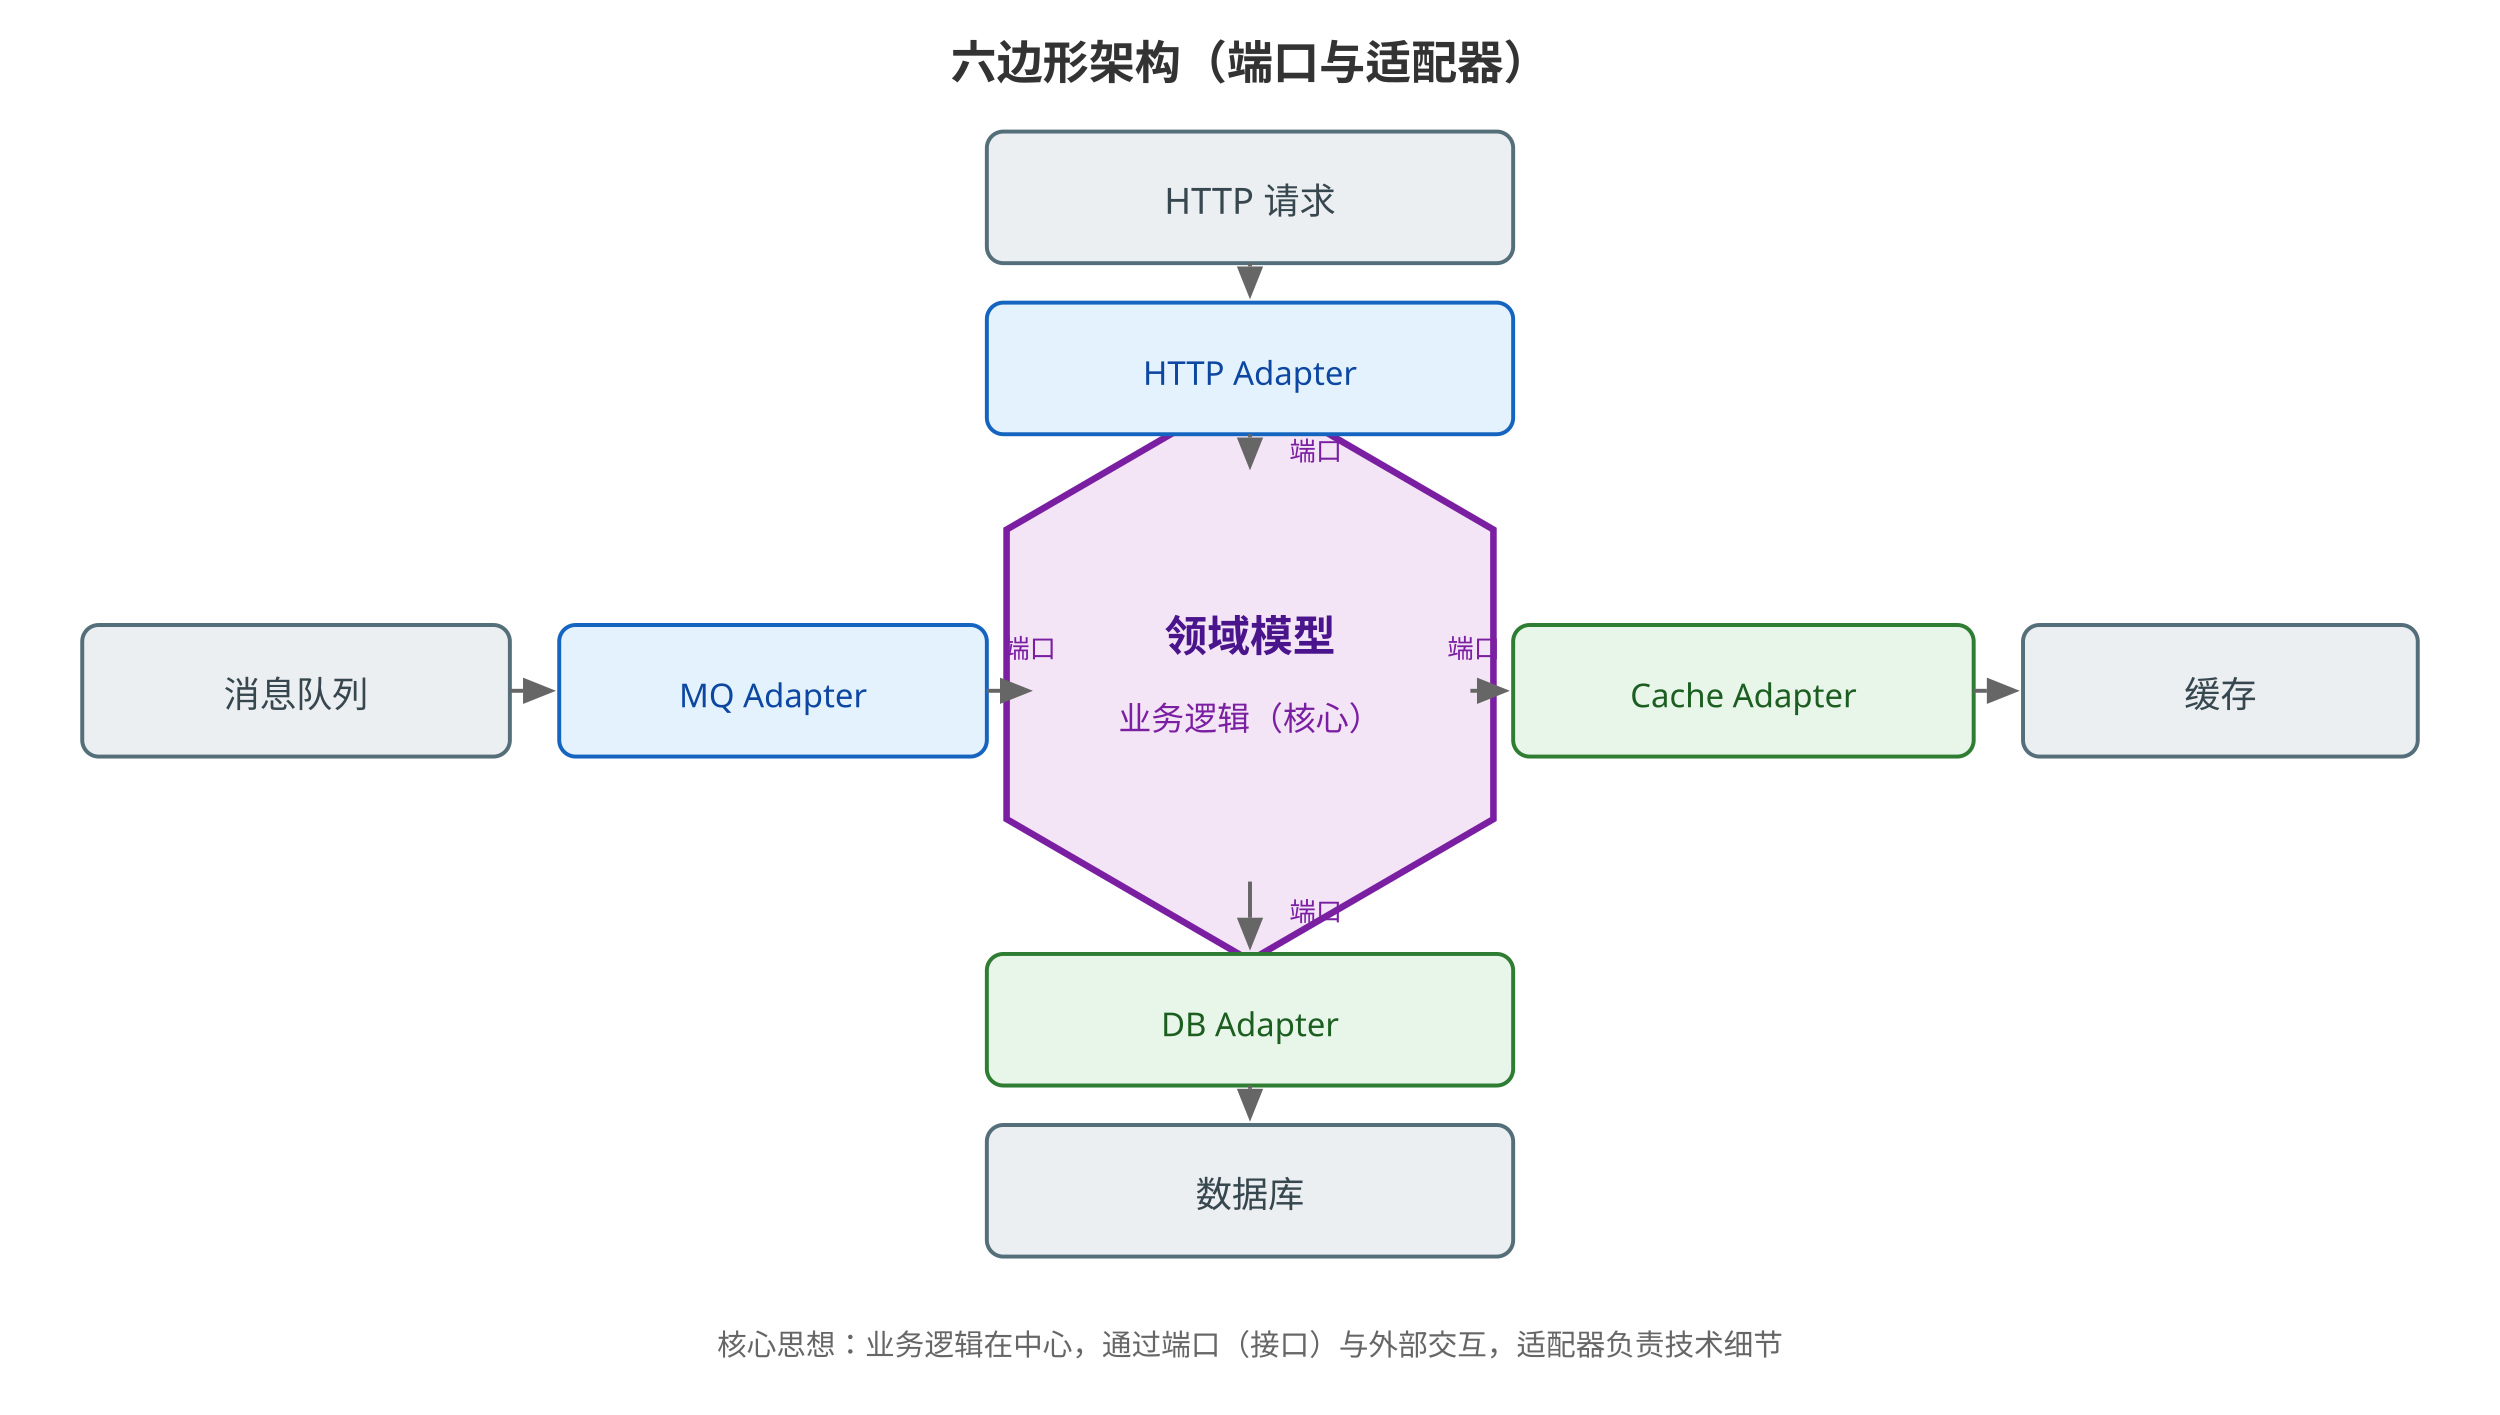
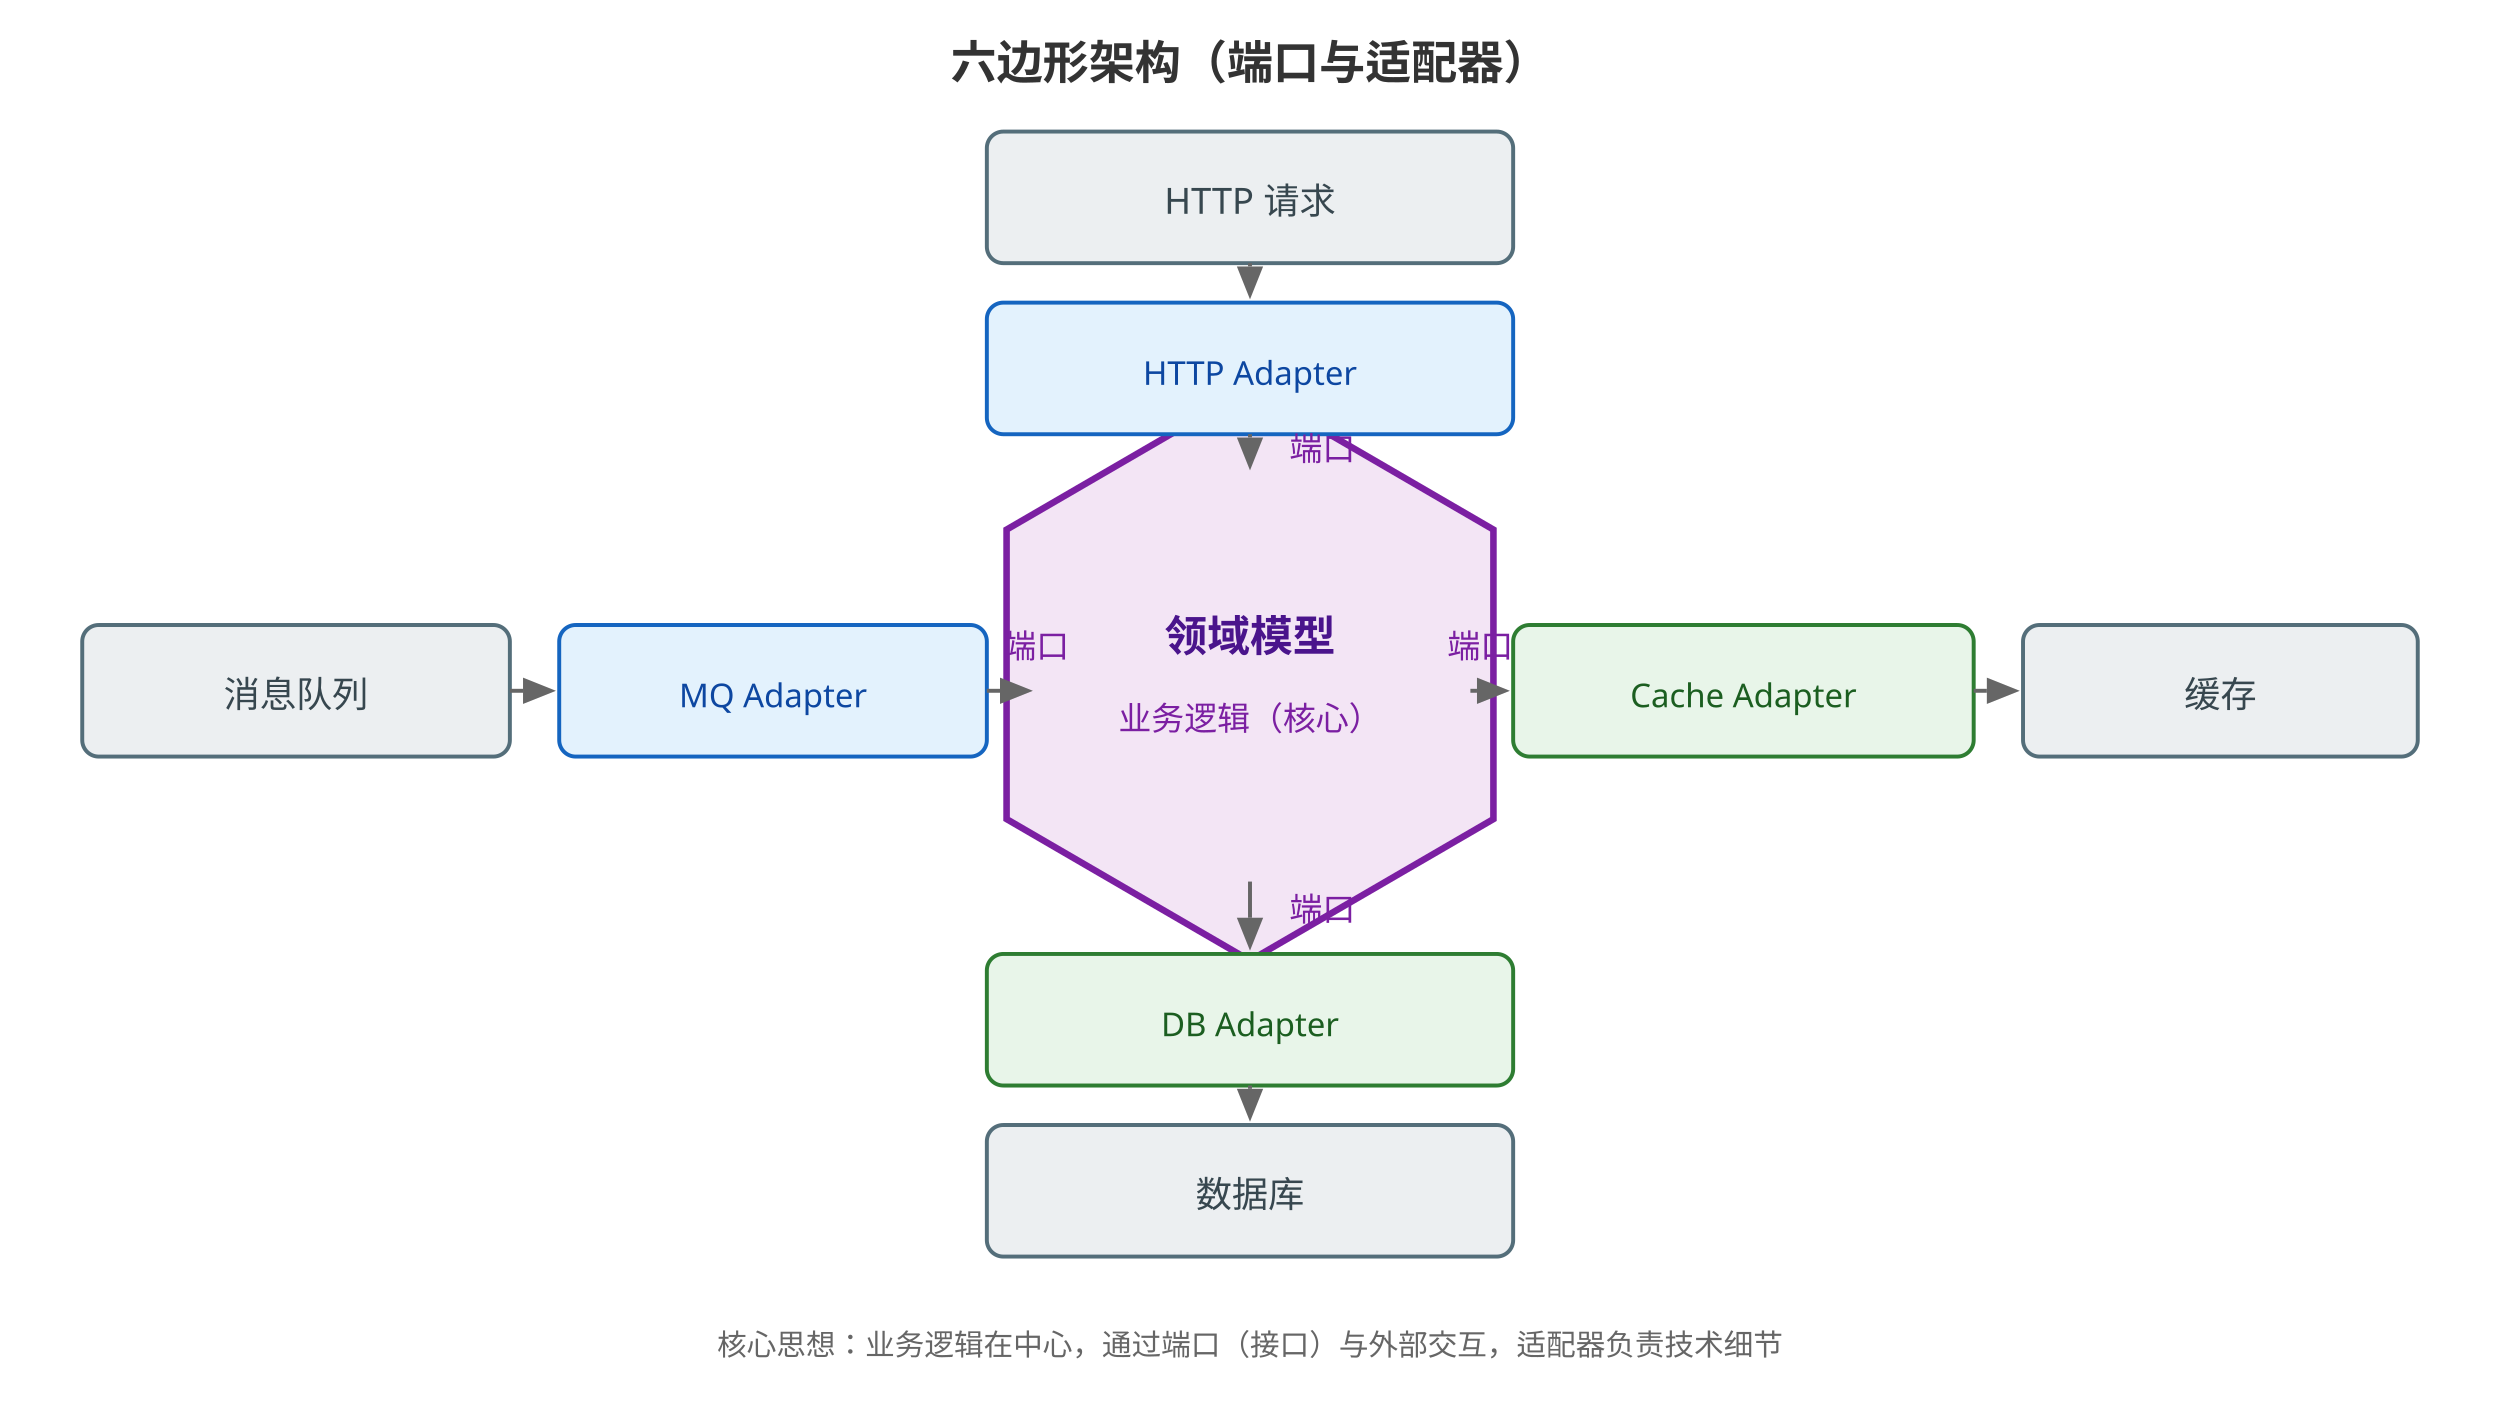
<svg xmlns="http://www.w3.org/2000/svg" width="760" height="430" viewBox="0 0 760 430" font-family="'Noto Sans SC','PingFang SC','Microsoft YaHei',sans-serif" font-size="10">
  <defs>
    <marker id="ar" markerWidth="10" markerHeight="8" refX="0" refY="4" orient="auto" markerUnits="userSpaceOnUse">
      <path d="M0,0 L10,4 L0,8 Z" fill="#666666" />
    </marker>
  </defs>
  <text x="380" y="24" text-anchor="middle" font-size="14" font-weight="bold" fill="#333333">六边形架构（端口与适配器）</text>
  <polygon points="380,118 454,161 454,249 380,292 306,249 306,161" fill="#f3e5f5" stroke="#7b1fa2" stroke-width="2" />
  <text x="380" y="198" text-anchor="middle" font-size="13" font-weight="bold" fill="#4a148c">领域模型</text>
  <text x="380" y="222" text-anchor="middle" font-size="10" fill="#7b1fa2">业务逻辑（核心）</text>
  <g transform="translate(300,40)">
    <rect x="0" y="0" width="160" height="40" rx="5" fill="#eceff1" stroke="#546e7a" stroke-width="1.2" />
    <text x="80" y="25" text-anchor="middle" font-size="11" fill="#37474f">HTTP 请求</text>
  </g>
  <g transform="translate(300,92)">
    <rect x="0" y="0" width="160" height="40" rx="5" fill="#e3f2fd" stroke="#1565c0" stroke-width="1.2" />
    <text x="80" y="25" text-anchor="middle" font-size="10" fill="#0d47a1">HTTP Adapter</text>
  </g>
  <line x1="380" y1="80" x2="380" y2="81" stroke="#666666" stroke-width="1.2" marker-end="url(#ar)" />
  <line x1="380" y1="132" x2="380" y2="133" stroke="#666666" stroke-width="1.2" marker-end="url(#ar)" />
-   <text x="392" y="140" font-size="8" fill="#7b1fa2">端口</text>
+   <text x="392" y="140" font-size="10" fill="#7b1fa2">端口</text>
  <g transform="translate(300,290)">
    <rect x="0" y="0" width="160" height="40" rx="5" fill="#e8f5e9" stroke="#2e7d32" stroke-width="1.2" />
    <text x="80" y="25" text-anchor="middle" font-size="10" fill="#1b5e20">DB Adapter</text>
  </g>
  <g transform="translate(300,342)">
    <rect x="0" y="0" width="160" height="40" rx="5" fill="#eceff1" stroke="#546e7a" stroke-width="1.2" />
    <text x="80" y="25" text-anchor="middle" font-size="11" fill="#37474f">数据库</text>
  </g>
  <line x1="380" y1="268" x2="380" y2="279" stroke="#666666" stroke-width="1.2" marker-end="url(#ar)" />
-   <text x="392" y="280" font-size="8" fill="#7b1fa2">端口</text>
+   <text x="392" y="280" font-size="10" fill="#7b1fa2">端口</text>
  <line x1="380" y1="330" x2="380" y2="331" stroke="#666666" stroke-width="1.2" marker-end="url(#ar)" />
  <g transform="translate(25,190)">
    <rect x="0" y="0" width="130" height="40" rx="5" fill="#eceff1" stroke="#546e7a" stroke-width="1.2" />
    <text x="65" y="25" text-anchor="middle" font-size="11" fill="#37474f">消息队列</text>
  </g>
  <g transform="translate(170,190)">
    <rect x="0" y="0" width="130" height="40" rx="5" fill="#e3f2fd" stroke="#1565c0" stroke-width="1.2" />
    <text x="65" y="25" text-anchor="middle" font-size="10" fill="#0d47a1">MQ Adapter</text>
  </g>
  <line x1="155" y1="210" x2="159" y2="210" stroke="#666666" stroke-width="1.2" marker-end="url(#ar)" />
  <line x1="300" y1="210" x2="304" y2="210" stroke="#666666" stroke-width="1.2" marker-end="url(#ar)" />
-   <text x="305" y="200" font-size="8" fill="#7b1fa2">端口</text>
+   <text x="305" y="200" font-size="10" fill="#7b1fa2">端口</text>
  <g transform="translate(460,190)">
    <rect x="0" y="0" width="140" height="40" rx="5" fill="#e8f5e9" stroke="#2e7d32" stroke-width="1.2" />
    <text x="70" y="25" text-anchor="middle" font-size="10" fill="#1b5e20">Cache Adapter</text>
  </g>
  <g transform="translate(615,190)">
    <rect x="0" y="0" width="120" height="40" rx="5" fill="#eceff1" stroke="#546e7a" stroke-width="1.2" />
    <text x="60" y="25" text-anchor="middle" font-size="11" fill="#37474f">缓存</text>
  </g>
  <line x1="447" y1="210" x2="449" y2="210" stroke="#666666" stroke-width="1.2" marker-end="url(#ar)" />
-   <text x="440" y="200" font-size="8" fill="#7b1fa2">端口</text>
+   <text x="440" y="200" font-size="10" fill="#7b1fa2">端口</text>
  <line x1="600" y1="210" x2="604" y2="210" stroke="#666666" stroke-width="1.2" marker-end="url(#ar)" />
  <text x="380" y="412" text-anchor="middle" font-size="9" fill="#666666">核心思想：业务逻辑在中心，通过端口（接口）与外部交互，适配器负责技术细节</text>
</svg>
